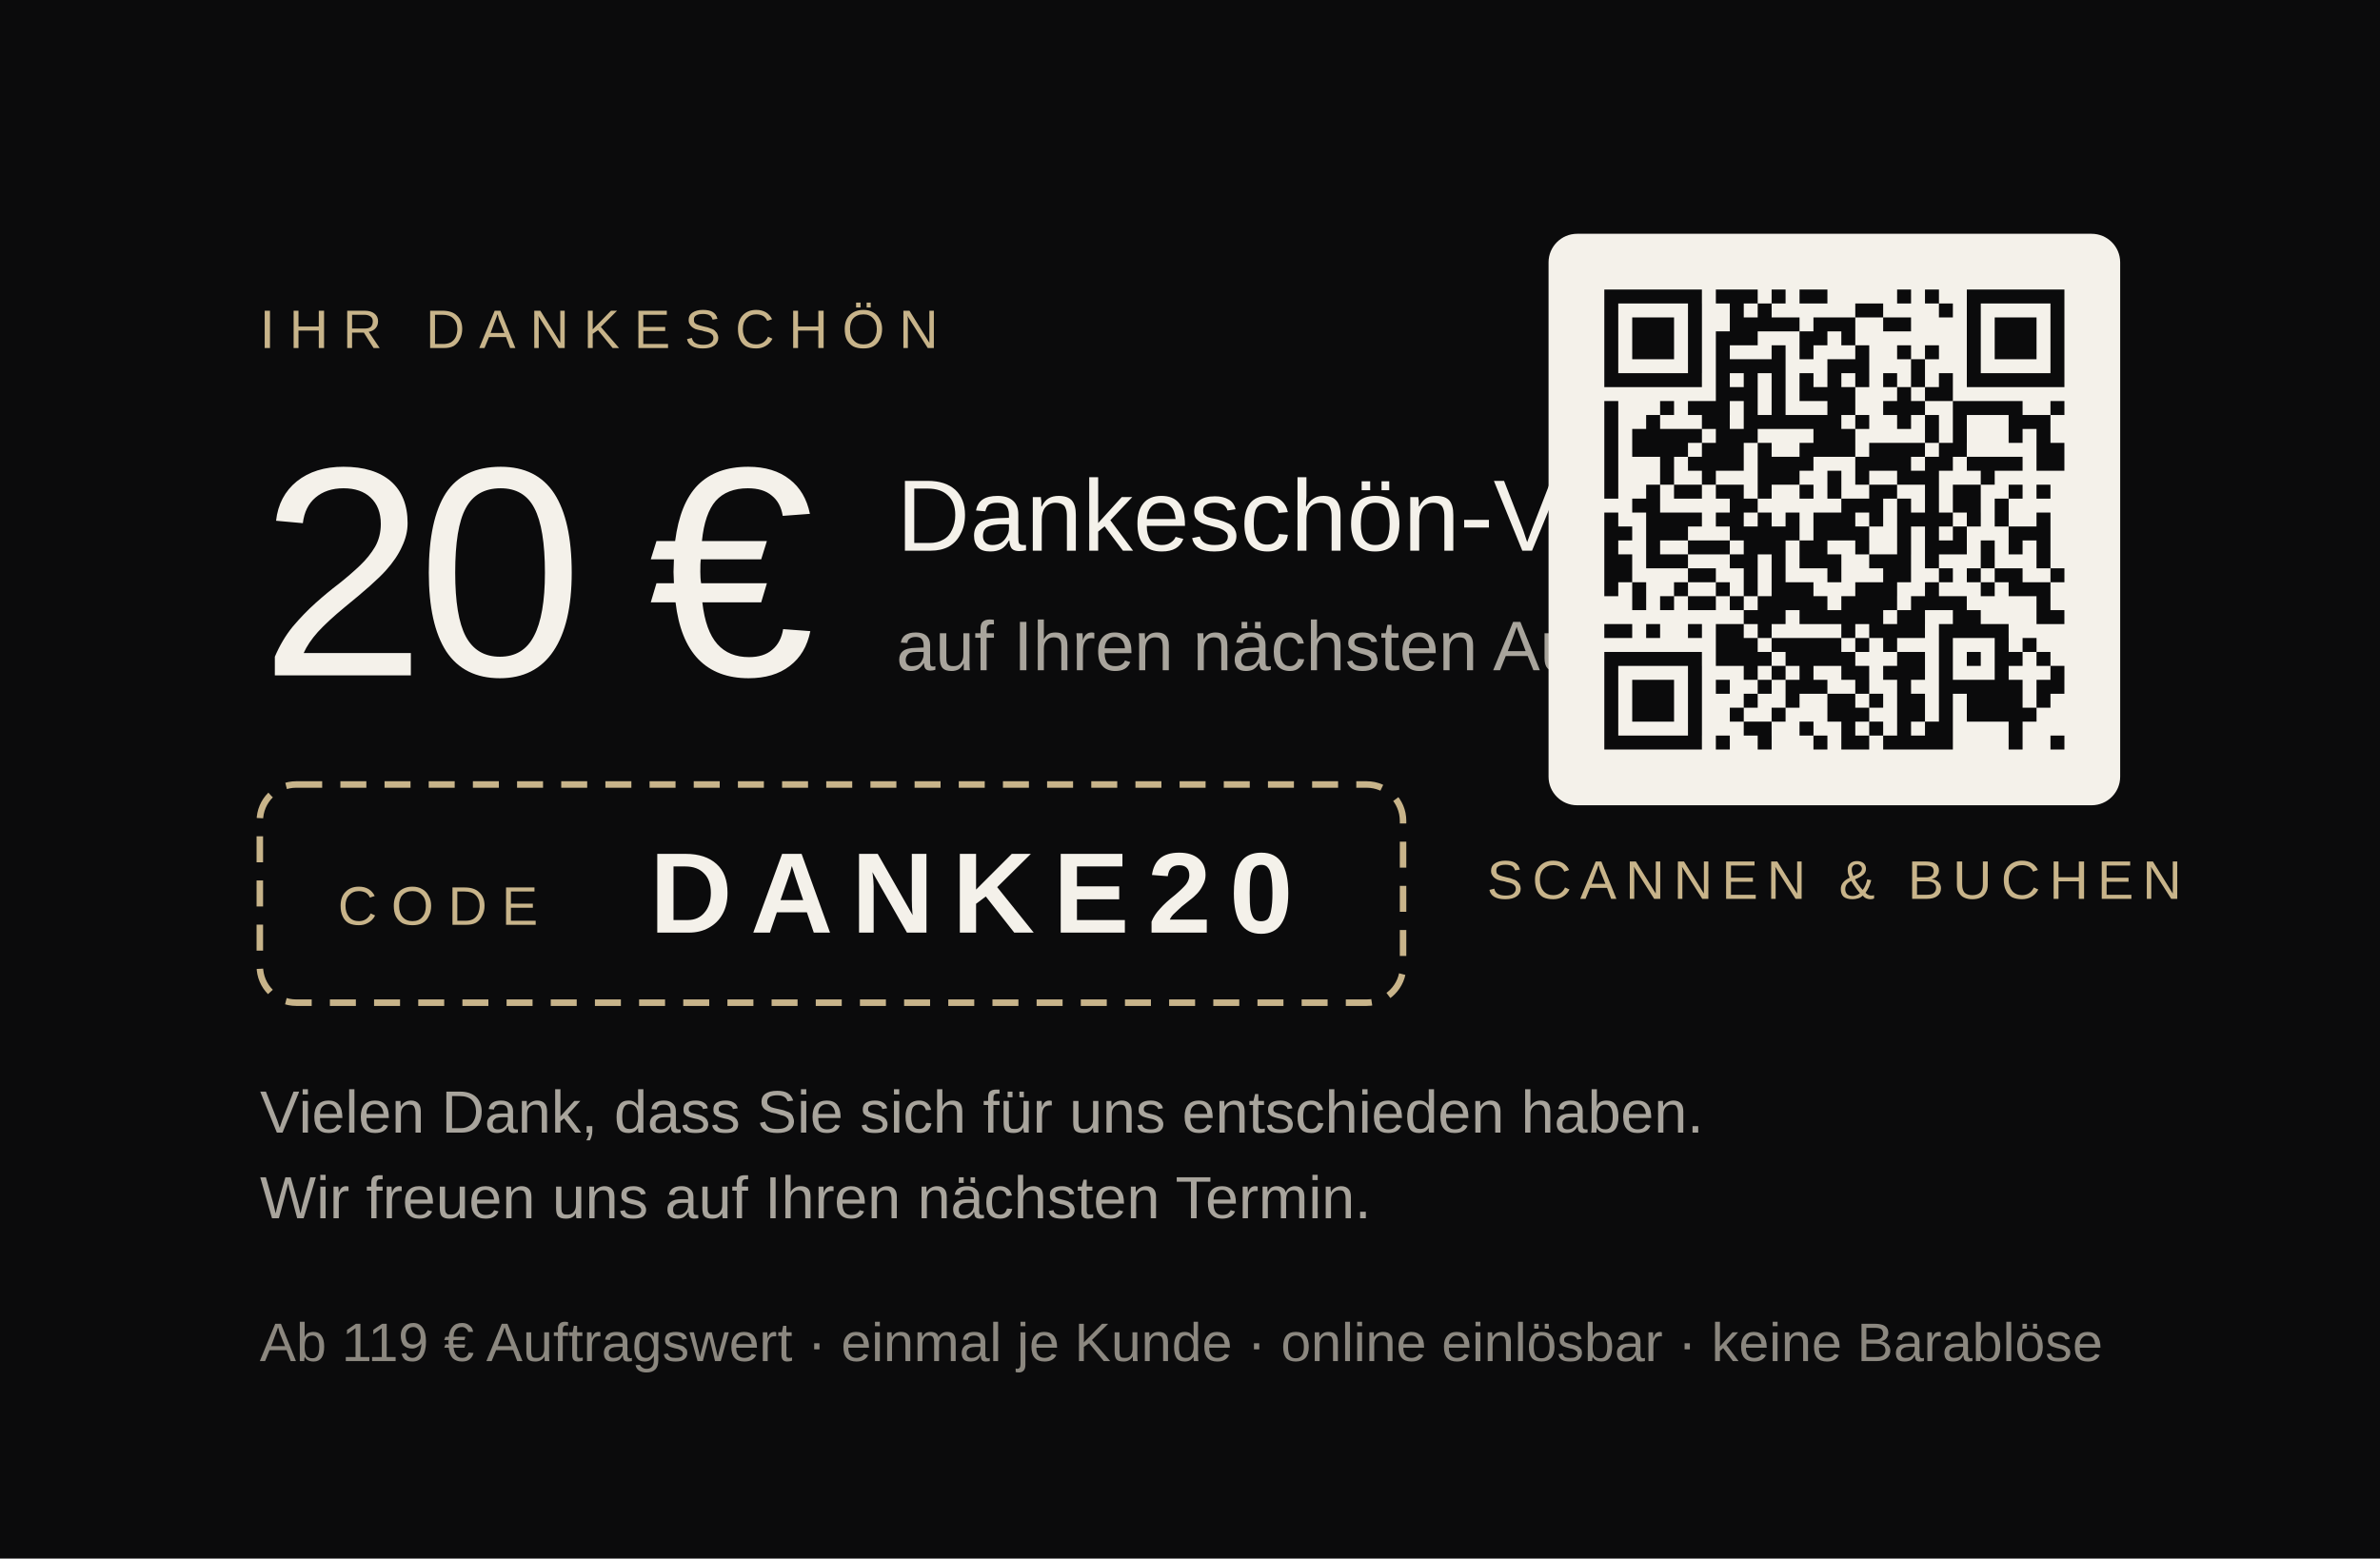
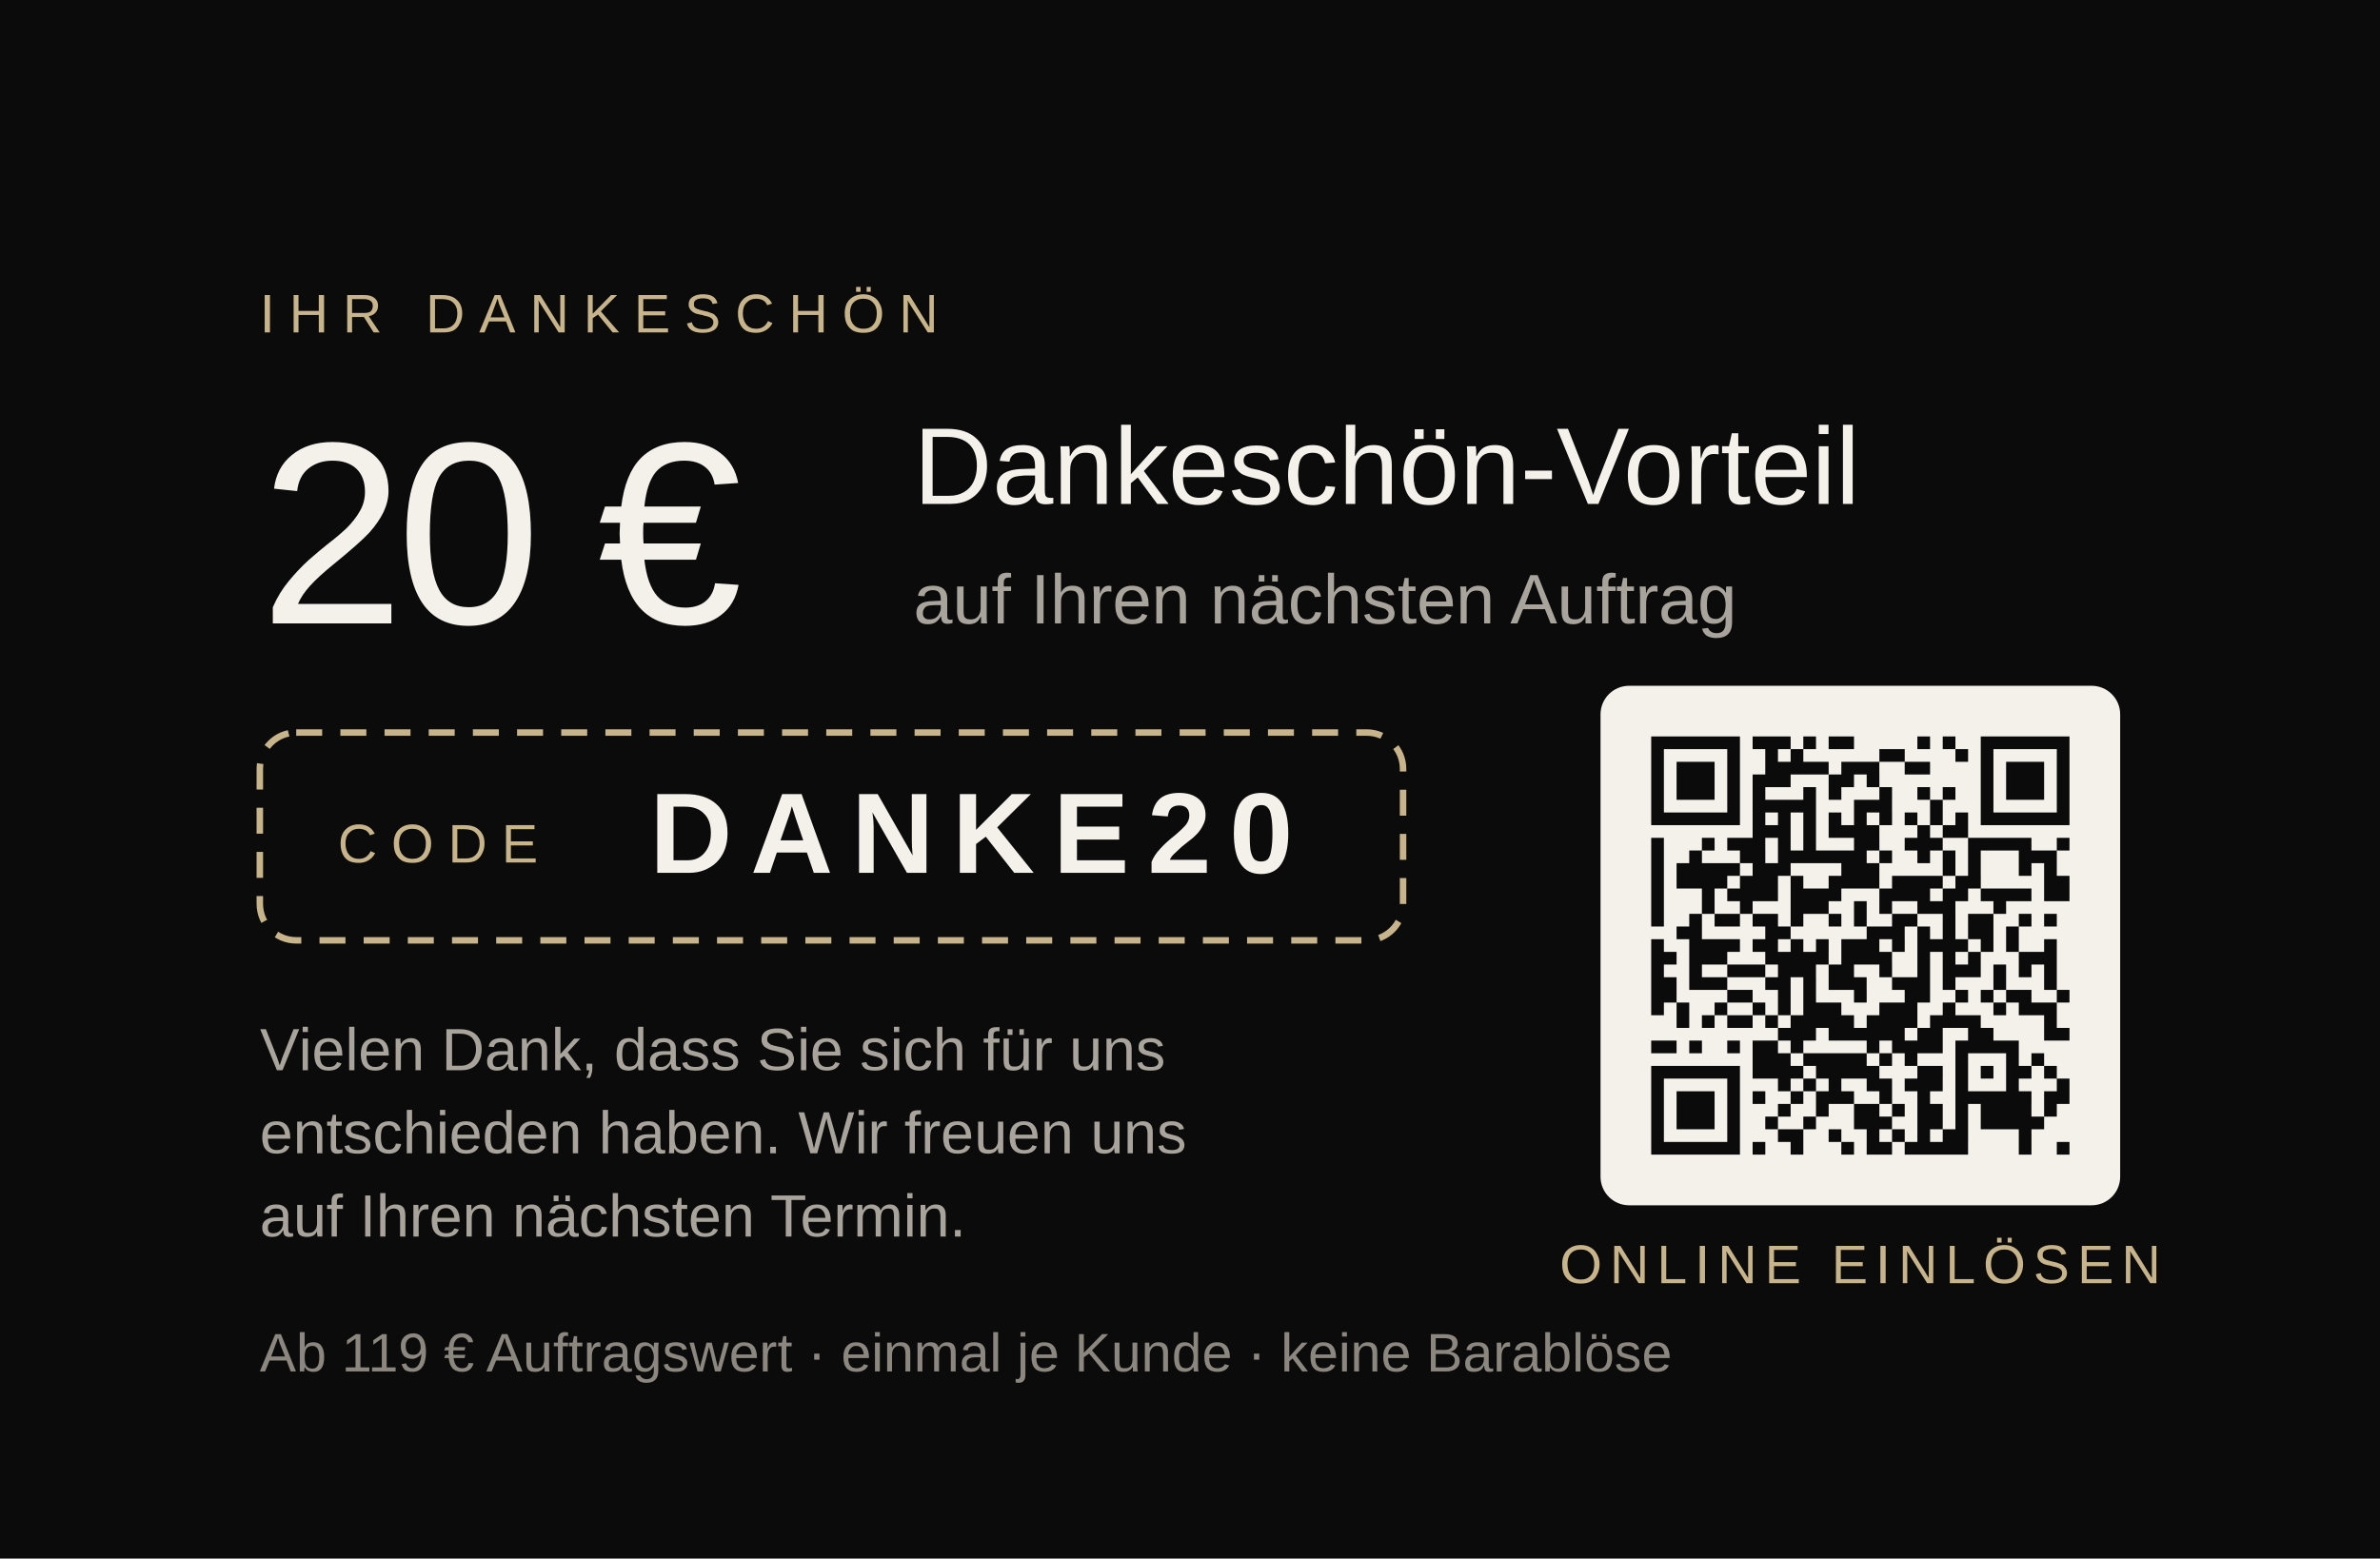
<svg xmlns="http://www.w3.org/2000/svg" width="91.6mm" height="60mm" viewBox="-3 -3 91.6 60">
  <defs />
  <rect x="-3" y="-3" width="91.6" height="60" fill="#0b0b0c" />
-   <text x="7" y="10.4" font-family="Geist, 'Helvetica Neue', Arial, sans-serif" font-size="2.1" font-weight="500" fill="#c8b48a" letter-spacing="0.546">IHR DANKESCHÖN</text>
-   <text x="7" y="23" font-family="Geist, 'Helvetica Neue', Arial, sans-serif" font-size="11.5" font-weight="500" fill="#f4f1ea" letter-spacing="-0.345">20 €</text>
-   <text x="31.5" y="18.2" font-family="Geist, 'Helvetica Neue', Arial, sans-serif" font-size="3.9" font-weight="500" fill="#f4f1ea">Dankeschön-Vorteil</text>
-   <text x="31.5" y="22.8" font-family="Geist, 'Helvetica Neue', Arial, sans-serif" font-size="2.7" font-weight="400" fill="#a8a49c">auf Ihren nächsten Auftrag</text>
-   <rect x="7" y="27.2" width="44" height="8.4" rx="1.4" fill="none" stroke="#c8b48a" stroke-width="0.25" stroke-dasharray="1 0.7" />
-   <text x="10" y="32.6" font-family="Geist, 'Helvetica Neue', Arial, sans-serif" font-size="2.1" font-weight="500" fill="#c8b48a" letter-spacing="0.546">CODE</text>
-   <text x="22" y="32.9" font-family="Geist, 'Helvetica Neue', Arial, sans-serif" font-size="4.4" font-weight="600" fill="#f4f1ea" letter-spacing="0.704">DANKE20</text>
-   <text x="7" y="40.6" font-family="Geist, 'Helvetica Neue', Arial, sans-serif" font-size="2.3" font-weight="400" fill="#a8a49c">Vielen Dank, dass Sie sich für uns entschieden haben.</text>
-   <text x="7" y="43.9" font-family="Geist, 'Helvetica Neue', Arial, sans-serif" font-size="2.3" font-weight="400" fill="#a8a49c">Wir freuen uns auf Ihren nächsten Termin.</text>
-   <text x="7" y="49.4" font-family="Geist, 'Helvetica Neue', Arial, sans-serif" font-size="2.1" font-weight="400" fill="#8b877f">Ab 119 € Auftragswert · einmal je Kunde · online einlösbar · keine Barablöse</text>
-   <rect x="56.6" y="6" width="22" height="22" rx="1.1" fill="#f4f1ea" />
-   <path d="M58.746 8.146h3.756v0.537h-3.756zM63.039 8.146h1.61v0.537h-1.61zM65.185 8.146h0.537v0.537h-0.537zM66.259 8.146h1.073v0.537h-1.073zM70.015 8.146h0.537v0.537h-0.537zM71.088 8.146h0.537v0.537h-0.537zM72.698 8.146h3.756v0.537h-3.756zM58.746 8.683h0.537v0.537h-0.537zM61.966 8.683h0.537v0.537h-0.537zM63.576 8.683h0.537v0.537h-0.537zM64.649 8.683h0.537v0.537h-0.537zM68.405 8.683h1.073v0.537h-1.073zM71.624 8.683h0.537v0.537h-0.537zM72.698 8.683h0.537v0.537h-0.537zM75.917 8.683h0.537v0.537h-0.537zM58.746 9.22h0.537v0.537h-0.537zM59.82 9.22h1.61v0.537h-1.61zM61.966 9.22h0.537v0.537h-0.537zM63.576 9.22h2.683v0.537h-2.683zM66.795 9.22h1.61v0.537h-1.61zM69.478 9.22h1.073v0.537h-1.073zM72.698 9.22h0.537v0.537h-0.537zM73.771 9.22h1.61v0.537h-1.61zM75.917 9.22h0.537v0.537h-0.537zM58.746 9.756h0.537v0.537h-0.537zM59.82 9.756h1.61v0.537h-1.61zM61.966 9.756h0.537v0.537h-0.537zM63.039 9.756h1.61v0.537h-1.61zM66.259 9.756h1.073v0.537h-1.073zM67.868 9.756h0.537v0.537h-0.537zM72.698 9.756h0.537v0.537h-0.537zM73.771 9.756h1.61v0.537h-1.61zM75.917 9.756h0.537v0.537h-0.537zM58.746 10.293h0.537v0.537h-0.537zM59.82 10.293h1.61v0.537h-1.61zM61.966 10.293h0.537v0.537h-0.537zM63.039 10.293h0.537v0.537h-0.537zM65.185 10.293h0.537v0.537h-0.537zM66.259 10.293h0.537v0.537h-0.537zM68.405 10.293h0.537v0.537h-0.537zM70.015 10.293h0.537v0.537h-0.537zM71.088 10.293h0.537v0.537h-0.537zM72.698 10.293h0.537v0.537h-0.537zM73.771 10.293h1.61v0.537h-1.61zM75.917 10.293h0.537v0.537h-0.537zM58.746 10.829h0.537v0.537h-0.537zM61.966 10.829h0.537v0.537h-0.537zM63.039 10.829h2.683v0.537h-2.683zM67.332 10.829h1.61v0.537h-1.61zM70.551 10.829h0.537v0.537h-0.537zM72.698 10.829h0.537v0.537h-0.537zM75.917 10.829h0.537v0.537h-0.537zM58.746 11.366h3.756v0.537h-3.756zM63.039 11.366h0.537v0.537h-0.537zM64.112 11.366h0.537v0.537h-0.537zM65.185 11.366h0.537v0.537h-0.537zM66.259 11.366h0.537v0.537h-0.537zM67.332 11.366h0.537v0.537h-0.537zM68.405 11.366h0.537v0.537h-0.537zM69.478 11.366h0.537v0.537h-0.537zM70.551 11.366h0.537v0.537h-0.537zM71.624 11.366h0.537v0.537h-0.537zM72.698 11.366h3.756v0.537h-3.756zM63.039 11.902h1.61v0.537h-1.61zM65.185 11.902h0.537v0.537h-0.537zM66.259 11.902h2.146v0.537h-2.146zM70.015 11.902h0.537v0.537h-0.537zM71.088 11.902h1.073v0.537h-1.073zM58.746 12.439h0.537v0.537h-0.537zM60.893 12.439h0.537v0.537h-0.537zM61.966 12.439h1.61v0.537h-1.61zM64.112 12.439h0.537v0.537h-0.537zM65.185 12.439h0.537v0.537h-0.537zM67.332 12.439h1.073v0.537h-1.073zM69.478 12.439h1.61v0.537h-1.61zM72.161 12.439h2.683v0.537h-2.683zM75.917 12.439h0.537v0.537h-0.537zM58.746 12.976h0.537v0.537h-0.537zM60.356 12.976h0.537v0.537h-0.537zM62.502 12.976h1.073v0.537h-1.073zM64.112 12.976h3.756v0.537h-3.756zM68.405 12.976h0.537v0.537h-0.537zM70.015 12.976h0.537v0.537h-0.537zM71.088 12.976h0.537v0.537h-0.537zM72.161 12.976h0.537v0.537h-0.537zM74.307 12.976h1.61v0.537h-1.61zM58.746 13.512h0.537v0.537h-0.537zM59.82 13.512h2.683v0.537h-2.683zM63.039 13.512h1.61v0.537h-1.61zM66.795 13.512h1.61v0.537h-1.61zM71.088 13.512h0.537v0.537h-0.537zM72.161 13.512h0.537v0.537h-0.537zM74.307 13.512h0.537v0.537h-0.537zM75.38 13.512h0.537v0.537h-0.537zM58.746 14.049h0.537v0.537h-0.537zM59.82 14.049h2.146v0.537h-2.146zM62.502 14.049h1.61v0.537h-1.61zM64.649 14.049h0.537v0.537h-0.537zM66.259 14.049h2.146v0.537h-2.146zM68.941 14.049h2.146v0.537h-2.146zM71.624 14.049h1.073v0.537h-1.073zM75.38 14.049h1.073v0.537h-1.073zM58.746 14.585h0.537v0.537h-0.537zM60.893 14.585h0.537v0.537h-0.537zM61.966 14.585h2.146v0.537h-2.146zM64.649 14.585h2.146v0.537h-2.146zM68.405 14.585h2.146v0.537h-2.146zM71.088 14.585h1.073v0.537h-1.073zM72.698 14.585h2.146v0.537h-2.146zM75.38 14.585h1.073v0.537h-1.073zM58.746 15.122h0.537v0.537h-0.537zM60.893 15.122h0.537v0.537h-0.537zM62.502 15.122h0.537v0.537h-0.537zM64.649 15.122h1.61v0.537h-1.61zM67.332 15.122h0.537v0.537h-0.537zM68.405 15.122h0.537v0.537h-0.537zM70.015 15.122h1.61v0.537h-1.61zM73.234 15.122h0.537v0.537h-0.537zM58.746 15.659h0.537v0.537h-0.537zM60.356 15.659h0.537v0.537h-0.537zM61.429 15.659h1.073v0.537h-1.073zM63.039 15.659h1.073v0.537h-1.073zM64.649 15.659h0.537v0.537h-0.537zM66.259 15.659h0.537v0.537h-0.537zM67.332 15.659h0.537v0.537h-0.537zM68.941 15.659h1.073v0.537h-1.073zM71.088 15.659h0.537v0.537h-0.537zM72.161 15.659h1.073v0.537h-1.073zM74.307 15.659h0.537v0.537h-0.537zM75.38 15.659h0.537v0.537h-0.537zM59.82 16.195h1.073v0.537h-1.073zM63.576 16.195h1.073v0.537h-1.073zM67.868 16.195h1.61v0.537h-1.61zM70.015 16.195h0.537v0.537h-0.537zM71.088 16.195h0.537v0.537h-0.537zM72.161 16.195h1.073v0.537h-1.073zM73.771 16.195h0.537v0.537h-0.537zM58.746 16.732h0.537v0.537h-0.537zM60.356 16.732h2.146v0.537h-2.146zM63.039 16.732h1.073v0.537h-1.073zM64.649 16.732h0.537v0.537h-0.537zM65.722 16.732h0.537v0.537h-0.537zM66.795 16.732h1.61v0.537h-1.61zM68.941 16.732h0.537v0.537h-0.537zM70.015 16.732h2.146v0.537h-2.146zM72.698 16.732h0.537v0.537h-0.537zM73.771 16.732h0.537v0.537h-0.537zM75.38 16.732h0.537v0.537h-0.537zM58.746 17.268h1.073v0.537h-1.073zM60.356 17.268h1.61v0.537h-1.61zM63.576 17.268h2.683v0.537h-2.683zM66.795 17.268h2.146v0.537h-2.146zM70.015 17.268h0.537v0.537h-0.537zM71.088 17.268h0.537v0.537h-0.537zM72.161 17.268h0.537v0.537h-0.537zM74.307 17.268h1.61v0.537h-1.61zM58.746 17.805h0.537v0.537h-0.537zM60.356 17.805h0.537v0.537h-0.537zM61.966 17.805h1.61v0.537h-1.61zM64.112 17.805h1.61v0.537h-1.61zM66.259 17.805h1.073v0.537h-1.073zM68.405 17.805h0.537v0.537h-0.537zM70.015 17.805h0.537v0.537h-0.537zM71.088 17.805h1.61v0.537h-1.61zM73.234 17.805h0.537v0.537h-0.537zM74.307 17.805h0.537v0.537h-0.537zM75.38 17.805h0.537v0.537h-0.537zM58.746 18.341h1.073v0.537h-1.073zM60.356 18.341h1.61v0.537h-1.61zM63.576 18.341h1.073v0.537h-1.073zM65.185 18.341h0.537v0.537h-0.537zM66.259 18.341h1.61v0.537h-1.61zM68.941 18.341h1.61v0.537h-1.61zM71.088 18.341h0.537v0.537h-0.537zM73.234 18.341h0.537v0.537h-0.537zM75.38 18.341h0.537v0.537h-0.537zM58.746 18.878h1.073v0.537h-1.073zM61.966 18.878h1.073v0.537h-1.073zM64.112 18.878h0.537v0.537h-0.537zM65.185 18.878h0.537v0.537h-0.537zM67.332 18.878h0.537v0.537h-0.537zM69.478 18.878h1.073v0.537h-1.073zM71.624 18.878h0.537v0.537h-0.537zM72.698 18.878h0.537v0.537h-0.537zM73.771 18.878h1.073v0.537h-1.073zM75.917 18.878h0.537v0.537h-0.537zM58.746 19.415h0.537v0.537h-0.537zM59.82 19.415h0.537v0.537h-0.537zM61.429 19.415h0.537v0.537h-0.537zM63.039 19.415h0.537v0.537h-0.537zM64.112 19.415h0.537v0.537h-0.537zM65.185 19.415h1.61v0.537h-1.61zM68.405 19.415h1.61v0.537h-1.61zM71.088 19.415h0.537v0.537h-0.537zM73.234 19.415h0.537v0.537h-0.537zM74.307 19.415h1.61v0.537h-1.61zM59.82 19.951h0.537v0.537h-0.537zM60.893 19.951h0.537v0.537h-0.537zM61.966 19.951h1.073v0.537h-1.073zM63.576 19.951h0.537v0.537h-0.537zM64.649 19.951h2.683v0.537h-2.683zM67.868 19.951h2.146v0.537h-2.146zM70.551 19.951h2.146v0.537h-2.146zM75.38 19.951h0.537v0.537h-0.537zM64.112 20.488h1.61v0.537h-1.61zM66.259 20.488h3.22v0.537h-3.22zM70.015 20.488h1.073v0.537h-1.073zM72.161 20.488h1.073v0.537h-1.073zM75.38 20.488h1.073v0.537h-1.073zM58.746 21.024h1.073v0.537h-1.073zM60.356 21.024h0.537v0.537h-0.537zM61.966 21.024h0.537v0.537h-0.537zM63.039 21.024h1.073v0.537h-1.073zM64.649 21.024h0.537v0.537h-0.537zM67.868 21.024h0.537v0.537h-0.537zM68.941 21.024h2.146v0.537h-2.146zM71.624 21.024h2.683v0.537h-2.683zM63.039 21.561h1.61v0.537h-1.61zM65.185 21.561h2.683v0.537h-2.683zM68.405 21.561h0.537v0.537h-0.537zM69.478 21.561h0.537v0.537h-0.537zM71.624 21.561h0.537v0.537h-0.537zM73.771 21.561h0.537v0.537h-0.537zM74.844 21.561h0.537v0.537h-0.537zM58.746 22.098h3.756v0.537h-3.756zM63.039 22.098h2.146v0.537h-2.146zM65.722 22.098h2.683v0.537h-2.683zM70.015 22.098h1.073v0.537h-1.073zM71.624 22.098h0.537v0.537h-0.537zM72.698 22.098h0.537v0.537h-0.537zM73.771 22.098h1.073v0.537h-1.073zM75.38 22.098h0.537v0.537h-0.537zM58.746 22.634h0.537v0.537h-0.537zM61.966 22.634h0.537v0.537h-0.537zM64.112 22.634h0.537v0.537h-0.537zM65.185 22.634h0.537v0.537h-0.537zM66.259 22.634h0.537v0.537h-0.537zM67.868 22.634h1.073v0.537h-1.073zM69.478 22.634h1.61v0.537h-1.61zM71.624 22.634h0.537v0.537h-0.537zM73.771 22.634h0.537v0.537h-0.537zM75.917 22.634h0.537v0.537h-0.537zM58.746 23.171h0.537v0.537h-0.537zM59.82 23.171h1.61v0.537h-1.61zM61.966 23.171h0.537v0.537h-0.537zM63.039 23.171h0.537v0.537h-0.537zM64.649 23.171h0.537v0.537h-0.537zM65.722 23.171h1.61v0.537h-1.61zM68.405 23.171h0.537v0.537h-0.537zM70.015 23.171h0.537v0.537h-0.537zM71.624 23.171h3.22v0.537h-3.22zM75.38 23.171h1.073v0.537h-1.073zM58.746 23.707h0.537v0.537h-0.537zM59.82 23.707h1.61v0.537h-1.61zM61.966 23.707h0.537v0.537h-0.537zM64.112 23.707h0.537v0.537h-0.537zM65.722 23.707h0.537v0.537h-0.537zM67.332 23.707h1.073v0.537h-1.073zM68.941 23.707h0.537v0.537h-0.537zM70.015 23.707h1.073v0.537h-1.073zM71.624 23.707h0.537v0.537h-0.537zM72.698 23.707h2.146v0.537h-2.146zM75.38 23.707h0.537v0.537h-0.537zM58.746 24.244h0.537v0.537h-0.537zM59.82 24.244h1.61v0.537h-1.61zM61.966 24.244h0.537v0.537h-0.537zM63.576 24.244h0.537v0.537h-0.537zM65.185 24.244h0.537v0.537h-0.537zM67.332 24.244h1.61v0.537h-1.61zM70.015 24.244h1.073v0.537h-1.073zM71.624 24.244h0.537v0.537h-0.537zM72.698 24.244h2.683v0.537h-2.683zM58.746 24.78h0.537v0.537h-0.537zM61.966 24.78h0.537v0.537h-0.537zM64.112 24.78h1.073v0.537h-1.073zM66.259 24.78h0.537v0.537h-0.537zM67.868 24.78h0.537v0.537h-0.537zM68.941 24.78h0.537v0.537h-0.537zM70.015 24.78h0.537v0.537h-0.537zM71.088 24.78h1.073v0.537h-1.073zM74.307 24.78h0.537v0.537h-0.537zM58.746 25.317h3.756v0.537h-3.756zM63.039 25.317h0.537v0.537h-0.537zM64.649 25.317h0.537v0.537h-0.537zM66.795 25.317h0.537v0.537h-0.537zM67.868 25.317h1.073v0.537h-1.073zM69.478 25.317h2.683v0.537h-2.683zM74.307 25.317h0.537v0.537h-0.537zM75.917 25.317h0.537v0.537h-0.537z" fill="#0b0b0c" />
-   <text x="67.6" y="31.6" font-family="Geist, 'Helvetica Neue', Arial, sans-serif" font-size="2.1" font-weight="500" fill="#c8b48a" text-anchor="middle" letter-spacing="0.336">SCANNEN &amp; BUCHEN</text>
+   <text x="7" y="9.8" font-family="Geist, 'Helvetica Neue', Arial, sans-serif" font-size="2.1" font-weight="500" fill="#c8b48a" letter-spacing="0.546">IHR DANKESCHÖN</text>
+   <text x="7" y="21" font-family="Geist, 'Helvetica Neue', Arial, sans-serif" font-size="10" font-weight="500" fill="#f4f1ea" letter-spacing="-0.3">20 €</text>
+   <text x="32.16" y="16.4" font-family="Geist, 'Helvetica Neue', Arial, sans-serif" font-size="4.2" font-weight="500" fill="#f4f1ea">Dankeschön-Vorteil</text>
+   <text x="32.16" y="21" font-family="Geist, 'Helvetica Neue', Arial, sans-serif" font-size="2.7" font-weight="400" fill="#a8a49c">auf Ihren nächsten Auftrag</text>
+   <rect x="7" y="25.2" width="44" height="8" rx="1.4" fill="none" stroke="#c8b48a" stroke-width="0.25" stroke-dasharray="1 0.7" />
+   <text x="10" y="30.2" font-family="Geist, 'Helvetica Neue', Arial, sans-serif" font-size="2.1" font-weight="500" fill="#c8b48a" letter-spacing="0.546">CODE</text>
+   <text x="22" y="30.6" font-family="Geist, 'Helvetica Neue', Arial, sans-serif" font-size="4.4" font-weight="600" fill="#f4f1ea" letter-spacing="0.704">DANKE20</text>
+   <text x="7" y="38.2" font-family="Geist, 'Helvetica Neue', Arial, sans-serif" font-size="2.3" font-weight="400" fill="#a8a49c">Vielen Dank, dass Sie sich für uns</text>
+   <text x="7" y="41.4" font-family="Geist, 'Helvetica Neue', Arial, sans-serif" font-size="2.3" font-weight="400" fill="#a8a49c">entschieden haben. Wir freuen uns</text>
+   <text x="7" y="44.6" font-family="Geist, 'Helvetica Neue', Arial, sans-serif" font-size="2.3" font-weight="400" fill="#a8a49c">auf Ihren nächsten Termin.</text>
+   <text x="7" y="49.8" font-family="Geist, 'Helvetica Neue', Arial, sans-serif" font-size="2.1" font-weight="400" fill="#8b877f">Ab 119 € Auftragswert · einmal je Kunde · keine Barablöse</text>
+   <rect x="58.6" y="23.4" width="20" height="20" rx="1.1" fill="#f4f1ea" />
+   <path d="M60.551 25.351h3.415v0.488h-3.415zM64.454 25.351h1.463v0.488h-1.463zM66.405 25.351h0.488v0.488h-0.488zM67.38 25.351h0.976v0.488h-0.976zM70.795 25.351h0.488v0.488h-0.488zM71.771 25.351h0.488v0.488h-0.488zM73.234 25.351h3.415v0.488h-3.415zM60.551 25.839h0.488v0.488h-0.488zM63.478 25.839h0.488v0.488h-0.488zM64.941 25.839h0.488v0.488h-0.488zM65.917 25.839h0.488v0.488h-0.488zM69.332 25.839h0.976v0.488h-0.976zM72.259 25.839h0.488v0.488h-0.488zM73.234 25.839h0.488v0.488h-0.488zM76.161 25.839h0.488v0.488h-0.488zM60.551 26.327h0.488v0.488h-0.488zM61.527 26.327h1.463v0.488h-1.463zM63.478 26.327h0.488v0.488h-0.488zM64.941 26.327h2.439v0.488h-2.439zM67.868 26.327h1.463v0.488h-1.463zM70.307 26.327h0.976v0.488h-0.976zM73.234 26.327h0.488v0.488h-0.488zM74.21 26.327h1.463v0.488h-1.463zM76.161 26.327h0.488v0.488h-0.488zM60.551 26.815h0.488v0.488h-0.488zM61.527 26.815h1.463v0.488h-1.463zM63.478 26.815h0.488v0.488h-0.488zM64.454 26.815h1.463v0.488h-1.463zM67.38 26.815h0.976v0.488h-0.976zM68.844 26.815h0.488v0.488h-0.488zM73.234 26.815h0.488v0.488h-0.488zM74.21 26.815h1.463v0.488h-1.463zM76.161 26.815h0.488v0.488h-0.488zM60.551 27.302h0.488v0.488h-0.488zM61.527 27.302h1.463v0.488h-1.463zM63.478 27.302h0.488v0.488h-0.488zM64.454 27.302h0.488v0.488h-0.488zM66.405 27.302h0.488v0.488h-0.488zM67.38 27.302h0.488v0.488h-0.488zM69.332 27.302h0.488v0.488h-0.488zM70.795 27.302h0.488v0.488h-0.488zM71.771 27.302h0.488v0.488h-0.488zM73.234 27.302h0.488v0.488h-0.488zM74.21 27.302h1.463v0.488h-1.463zM76.161 27.302h0.488v0.488h-0.488zM60.551 27.79h0.488v0.488h-0.488zM63.478 27.79h0.488v0.488h-0.488zM64.454 27.79h2.439v0.488h-2.439zM68.356 27.79h1.463v0.488h-1.463zM71.283 27.79h0.488v0.488h-0.488zM73.234 27.79h0.488v0.488h-0.488zM76.161 27.79h0.488v0.488h-0.488zM60.551 28.278h3.415v0.488h-3.415zM64.454 28.278h0.488v0.488h-0.488zM65.429 28.278h0.488v0.488h-0.488zM66.405 28.278h0.488v0.488h-0.488zM67.38 28.278h0.488v0.488h-0.488zM68.356 28.278h0.488v0.488h-0.488zM69.332 28.278h0.488v0.488h-0.488zM70.307 28.278h0.488v0.488h-0.488zM71.283 28.278h0.488v0.488h-0.488zM72.259 28.278h0.488v0.488h-0.488zM73.234 28.278h3.415v0.488h-3.415zM64.454 28.766h1.463v0.488h-1.463zM66.405 28.766h0.488v0.488h-0.488zM67.38 28.766h1.951v0.488h-1.951zM70.795 28.766h0.488v0.488h-0.488zM71.771 28.766h0.976v0.488h-0.976zM60.551 29.254h0.488v0.488h-0.488zM62.502 29.254h0.488v0.488h-0.488zM63.478 29.254h1.463v0.488h-1.463zM65.429 29.254h0.488v0.488h-0.488zM66.405 29.254h0.488v0.488h-0.488zM68.356 29.254h0.976v0.488h-0.976zM70.307 29.254h1.463v0.488h-1.463zM72.746 29.254h2.439v0.488h-2.439zM76.161 29.254h0.488v0.488h-0.488zM60.551 29.741h0.488v0.488h-0.488zM62.015 29.741h0.488v0.488h-0.488zM63.966 29.741h0.976v0.488h-0.976zM65.429 29.741h3.415v0.488h-3.415zM69.332 29.741h0.488v0.488h-0.488zM70.795 29.741h0.488v0.488h-0.488zM71.771 29.741h0.488v0.488h-0.488zM72.746 29.741h0.488v0.488h-0.488zM74.698 29.741h1.463v0.488h-1.463zM60.551 30.229h0.488v0.488h-0.488zM61.527 30.229h2.439v0.488h-2.439zM64.454 30.229h1.463v0.488h-1.463zM67.868 30.229h1.463v0.488h-1.463zM71.771 30.229h0.488v0.488h-0.488zM72.746 30.229h0.488v0.488h-0.488zM74.698 30.229h0.488v0.488h-0.488zM75.673 30.229h0.488v0.488h-0.488zM60.551 30.717h0.488v0.488h-0.488zM61.527 30.717h1.951v0.488h-1.951zM63.966 30.717h1.463v0.488h-1.463zM65.917 30.717h0.488v0.488h-0.488zM67.38 30.717h1.951v0.488h-1.951zM69.82 30.717h1.951v0.488h-1.951zM72.259 30.717h0.976v0.488h-0.976zM75.673 30.717h0.976v0.488h-0.976zM60.551 31.205h0.488v0.488h-0.488zM62.502 31.205h0.488v0.488h-0.488zM63.478 31.205h1.951v0.488h-1.951zM65.917 31.205h1.951v0.488h-1.951zM69.332 31.205h1.951v0.488h-1.951zM71.771 31.205h0.976v0.488h-0.976zM73.234 31.205h1.951v0.488h-1.951zM75.673 31.205h0.976v0.488h-0.976zM60.551 31.693h0.488v0.488h-0.488zM62.502 31.693h0.488v0.488h-0.488zM63.966 31.693h0.488v0.488h-0.488zM65.917 31.693h1.463v0.488h-1.463zM68.356 31.693h0.488v0.488h-0.488zM69.332 31.693h0.488v0.488h-0.488zM70.795 31.693h1.463v0.488h-1.463zM73.722 31.693h0.488v0.488h-0.488zM60.551 32.18h0.488v0.488h-0.488zM62.015 32.18h0.488v0.488h-0.488zM62.99 32.18h0.976v0.488h-0.976zM64.454 32.18h0.976v0.488h-0.976zM65.917 32.18h0.488v0.488h-0.488zM67.38 32.18h0.488v0.488h-0.488zM68.356 32.18h0.488v0.488h-0.488zM69.82 32.18h0.976v0.488h-0.976zM71.771 32.18h0.488v0.488h-0.488zM72.746 32.18h0.976v0.488h-0.976zM74.698 32.18h0.488v0.488h-0.488zM75.673 32.18h0.488v0.488h-0.488zM61.527 32.668h0.976v0.488h-0.976zM64.941 32.668h0.976v0.488h-0.976zM68.844 32.668h1.463v0.488h-1.463zM70.795 32.668h0.488v0.488h-0.488zM71.771 32.668h0.488v0.488h-0.488zM72.746 32.668h0.976v0.488h-0.976zM74.21 32.668h0.488v0.488h-0.488zM60.551 33.156h0.488v0.488h-0.488zM62.015 33.156h1.951v0.488h-1.951zM64.454 33.156h0.976v0.488h-0.976zM65.917 33.156h0.488v0.488h-0.488zM66.893 33.156h0.488v0.488h-0.488zM67.868 33.156h1.463v0.488h-1.463zM69.82 33.156h0.488v0.488h-0.488zM70.795 33.156h1.951v0.488h-1.951zM73.234 33.156h0.488v0.488h-0.488zM74.21 33.156h0.488v0.488h-0.488zM75.673 33.156h0.488v0.488h-0.488zM60.551 33.644h0.976v0.488h-0.976zM62.015 33.644h1.463v0.488h-1.463zM64.941 33.644h2.439v0.488h-2.439zM67.868 33.644h1.951v0.488h-1.951zM70.795 33.644h0.488v0.488h-0.488zM71.771 33.644h0.488v0.488h-0.488zM72.746 33.644h0.488v0.488h-0.488zM74.698 33.644h1.463v0.488h-1.463zM60.551 34.132h0.488v0.488h-0.488zM62.015 34.132h0.488v0.488h-0.488zM63.478 34.132h1.463v0.488h-1.463zM65.429 34.132h1.463v0.488h-1.463zM67.38 34.132h0.976v0.488h-0.976zM69.332 34.132h0.488v0.488h-0.488zM70.795 34.132h0.488v0.488h-0.488zM71.771 34.132h1.463v0.488h-1.463zM73.722 34.132h0.488v0.488h-0.488zM74.698 34.132h0.488v0.488h-0.488zM75.673 34.132h0.488v0.488h-0.488zM60.551 34.62h0.976v0.488h-0.976zM62.015 34.62h1.463v0.488h-1.463zM64.941 34.62h0.976v0.488h-0.976zM66.405 34.62h0.488v0.488h-0.488zM67.38 34.62h1.463v0.488h-1.463zM69.82 34.62h1.463v0.488h-1.463zM71.771 34.62h0.488v0.488h-0.488zM73.722 34.62h0.488v0.488h-0.488zM75.673 34.62h0.488v0.488h-0.488zM60.551 35.107h0.976v0.488h-0.976zM63.478 35.107h0.976v0.488h-0.976zM65.429 35.107h0.488v0.488h-0.488zM66.405 35.107h0.488v0.488h-0.488zM68.356 35.107h0.488v0.488h-0.488zM70.307 35.107h0.976v0.488h-0.976zM72.259 35.107h0.488v0.488h-0.488zM73.234 35.107h0.488v0.488h-0.488zM74.21 35.107h0.976v0.488h-0.976zM76.161 35.107h0.488v0.488h-0.488zM60.551 35.595h0.488v0.488h-0.488zM61.527 35.595h0.488v0.488h-0.488zM62.99 35.595h0.488v0.488h-0.488zM64.454 35.595h0.488v0.488h-0.488zM65.429 35.595h0.488v0.488h-0.488zM66.405 35.595h1.463v0.488h-1.463zM69.332 35.595h1.463v0.488h-1.463zM71.771 35.595h0.488v0.488h-0.488zM73.722 35.595h0.488v0.488h-0.488zM74.698 35.595h1.463v0.488h-1.463zM61.527 36.083h0.488v0.488h-0.488zM62.502 36.083h0.488v0.488h-0.488zM63.478 36.083h0.976v0.488h-0.976zM64.941 36.083h0.488v0.488h-0.488zM65.917 36.083h2.439v0.488h-2.439zM68.844 36.083h1.951v0.488h-1.951zM71.283 36.083h1.951v0.488h-1.951zM75.673 36.083h0.488v0.488h-0.488zM65.429 36.571h1.463v0.488h-1.463zM67.38 36.571h2.927v0.488h-2.927zM70.795 36.571h0.976v0.488h-0.976zM72.746 36.571h0.976v0.488h-0.976zM75.673 36.571h0.976v0.488h-0.976zM60.551 37.059h0.976v0.488h-0.976zM62.015 37.059h0.488v0.488h-0.488zM63.478 37.059h0.488v0.488h-0.488zM64.454 37.059h0.976v0.488h-0.976zM65.917 37.059h0.488v0.488h-0.488zM68.844 37.059h0.488v0.488h-0.488zM69.82 37.059h1.951v0.488h-1.951zM72.259 37.059h2.439v0.488h-2.439zM64.454 37.546h1.463v0.488h-1.463zM66.405 37.546h2.439v0.488h-2.439zM69.332 37.546h0.488v0.488h-0.488zM70.307 37.546h0.488v0.488h-0.488zM72.259 37.546h0.488v0.488h-0.488zM74.21 37.546h0.488v0.488h-0.488zM75.185 37.546h0.488v0.488h-0.488zM60.551 38.034h3.415v0.488h-3.415zM64.454 38.034h1.951v0.488h-1.951zM66.893 38.034h2.439v0.488h-2.439zM70.795 38.034h0.976v0.488h-0.976zM72.259 38.034h0.488v0.488h-0.488zM73.234 38.034h0.488v0.488h-0.488zM74.21 38.034h0.976v0.488h-0.976zM75.673 38.034h0.488v0.488h-0.488zM60.551 38.522h0.488v0.488h-0.488zM63.478 38.522h0.488v0.488h-0.488zM65.429 38.522h0.488v0.488h-0.488zM66.405 38.522h0.488v0.488h-0.488zM67.38 38.522h0.488v0.488h-0.488zM68.844 38.522h0.976v0.488h-0.976zM70.307 38.522h1.463v0.488h-1.463zM72.259 38.522h0.488v0.488h-0.488zM74.21 38.522h0.488v0.488h-0.488zM76.161 38.522h0.488v0.488h-0.488zM60.551 39.01h0.488v0.488h-0.488zM61.527 39.01h1.463v0.488h-1.463zM63.478 39.01h0.488v0.488h-0.488zM64.454 39.01h0.488v0.488h-0.488zM65.917 39.01h0.488v0.488h-0.488zM66.893 39.01h1.463v0.488h-1.463zM69.332 39.01h0.488v0.488h-0.488zM70.795 39.01h0.488v0.488h-0.488zM72.259 39.01h2.927v0.488h-2.927zM75.673 39.01h0.976v0.488h-0.976zM60.551 39.498h0.488v0.488h-0.488zM61.527 39.498h1.463v0.488h-1.463zM63.478 39.498h0.488v0.488h-0.488zM65.429 39.498h0.488v0.488h-0.488zM66.893 39.498h0.488v0.488h-0.488zM68.356 39.498h0.976v0.488h-0.976zM69.82 39.498h0.488v0.488h-0.488zM70.795 39.498h0.976v0.488h-0.976zM72.259 39.498h0.488v0.488h-0.488zM73.234 39.498h1.951v0.488h-1.951zM75.673 39.498h0.488v0.488h-0.488zM60.551 39.985h0.488v0.488h-0.488zM61.527 39.985h1.463v0.488h-1.463zM63.478 39.985h0.488v0.488h-0.488zM64.941 39.985h0.488v0.488h-0.488zM66.405 39.985h0.488v0.488h-0.488zM68.356 39.985h1.463v0.488h-1.463zM70.795 39.985h0.976v0.488h-0.976zM72.259 39.985h0.488v0.488h-0.488zM73.234 39.985h2.439v0.488h-2.439zM60.551 40.473h0.488v0.488h-0.488zM63.478 40.473h0.488v0.488h-0.488zM65.429 40.473h0.976v0.488h-0.976zM67.38 40.473h0.488v0.488h-0.488zM68.844 40.473h0.488v0.488h-0.488zM69.82 40.473h0.488v0.488h-0.488zM70.795 40.473h0.488v0.488h-0.488zM71.771 40.473h0.976v0.488h-0.976zM74.698 40.473h0.488v0.488h-0.488zM60.551 40.961h3.415v0.488h-3.415zM64.454 40.961h0.488v0.488h-0.488zM65.917 40.961h0.488v0.488h-0.488zM67.868 40.961h0.488v0.488h-0.488zM68.844 40.961h0.976v0.488h-0.976zM70.307 40.961h2.439v0.488h-2.439zM74.698 40.961h0.488v0.488h-0.488zM76.161 40.961h0.488v0.488h-0.488z" fill="#0b0b0c" />
+   <text x="68.6" y="46.4" font-family="Geist, 'Helvetica Neue', Arial, sans-serif" font-size="2.1" font-weight="500" fill="#c8b48a" text-anchor="middle" letter-spacing="0.294">ONLINE EINLÖSEN</text>
</svg>
